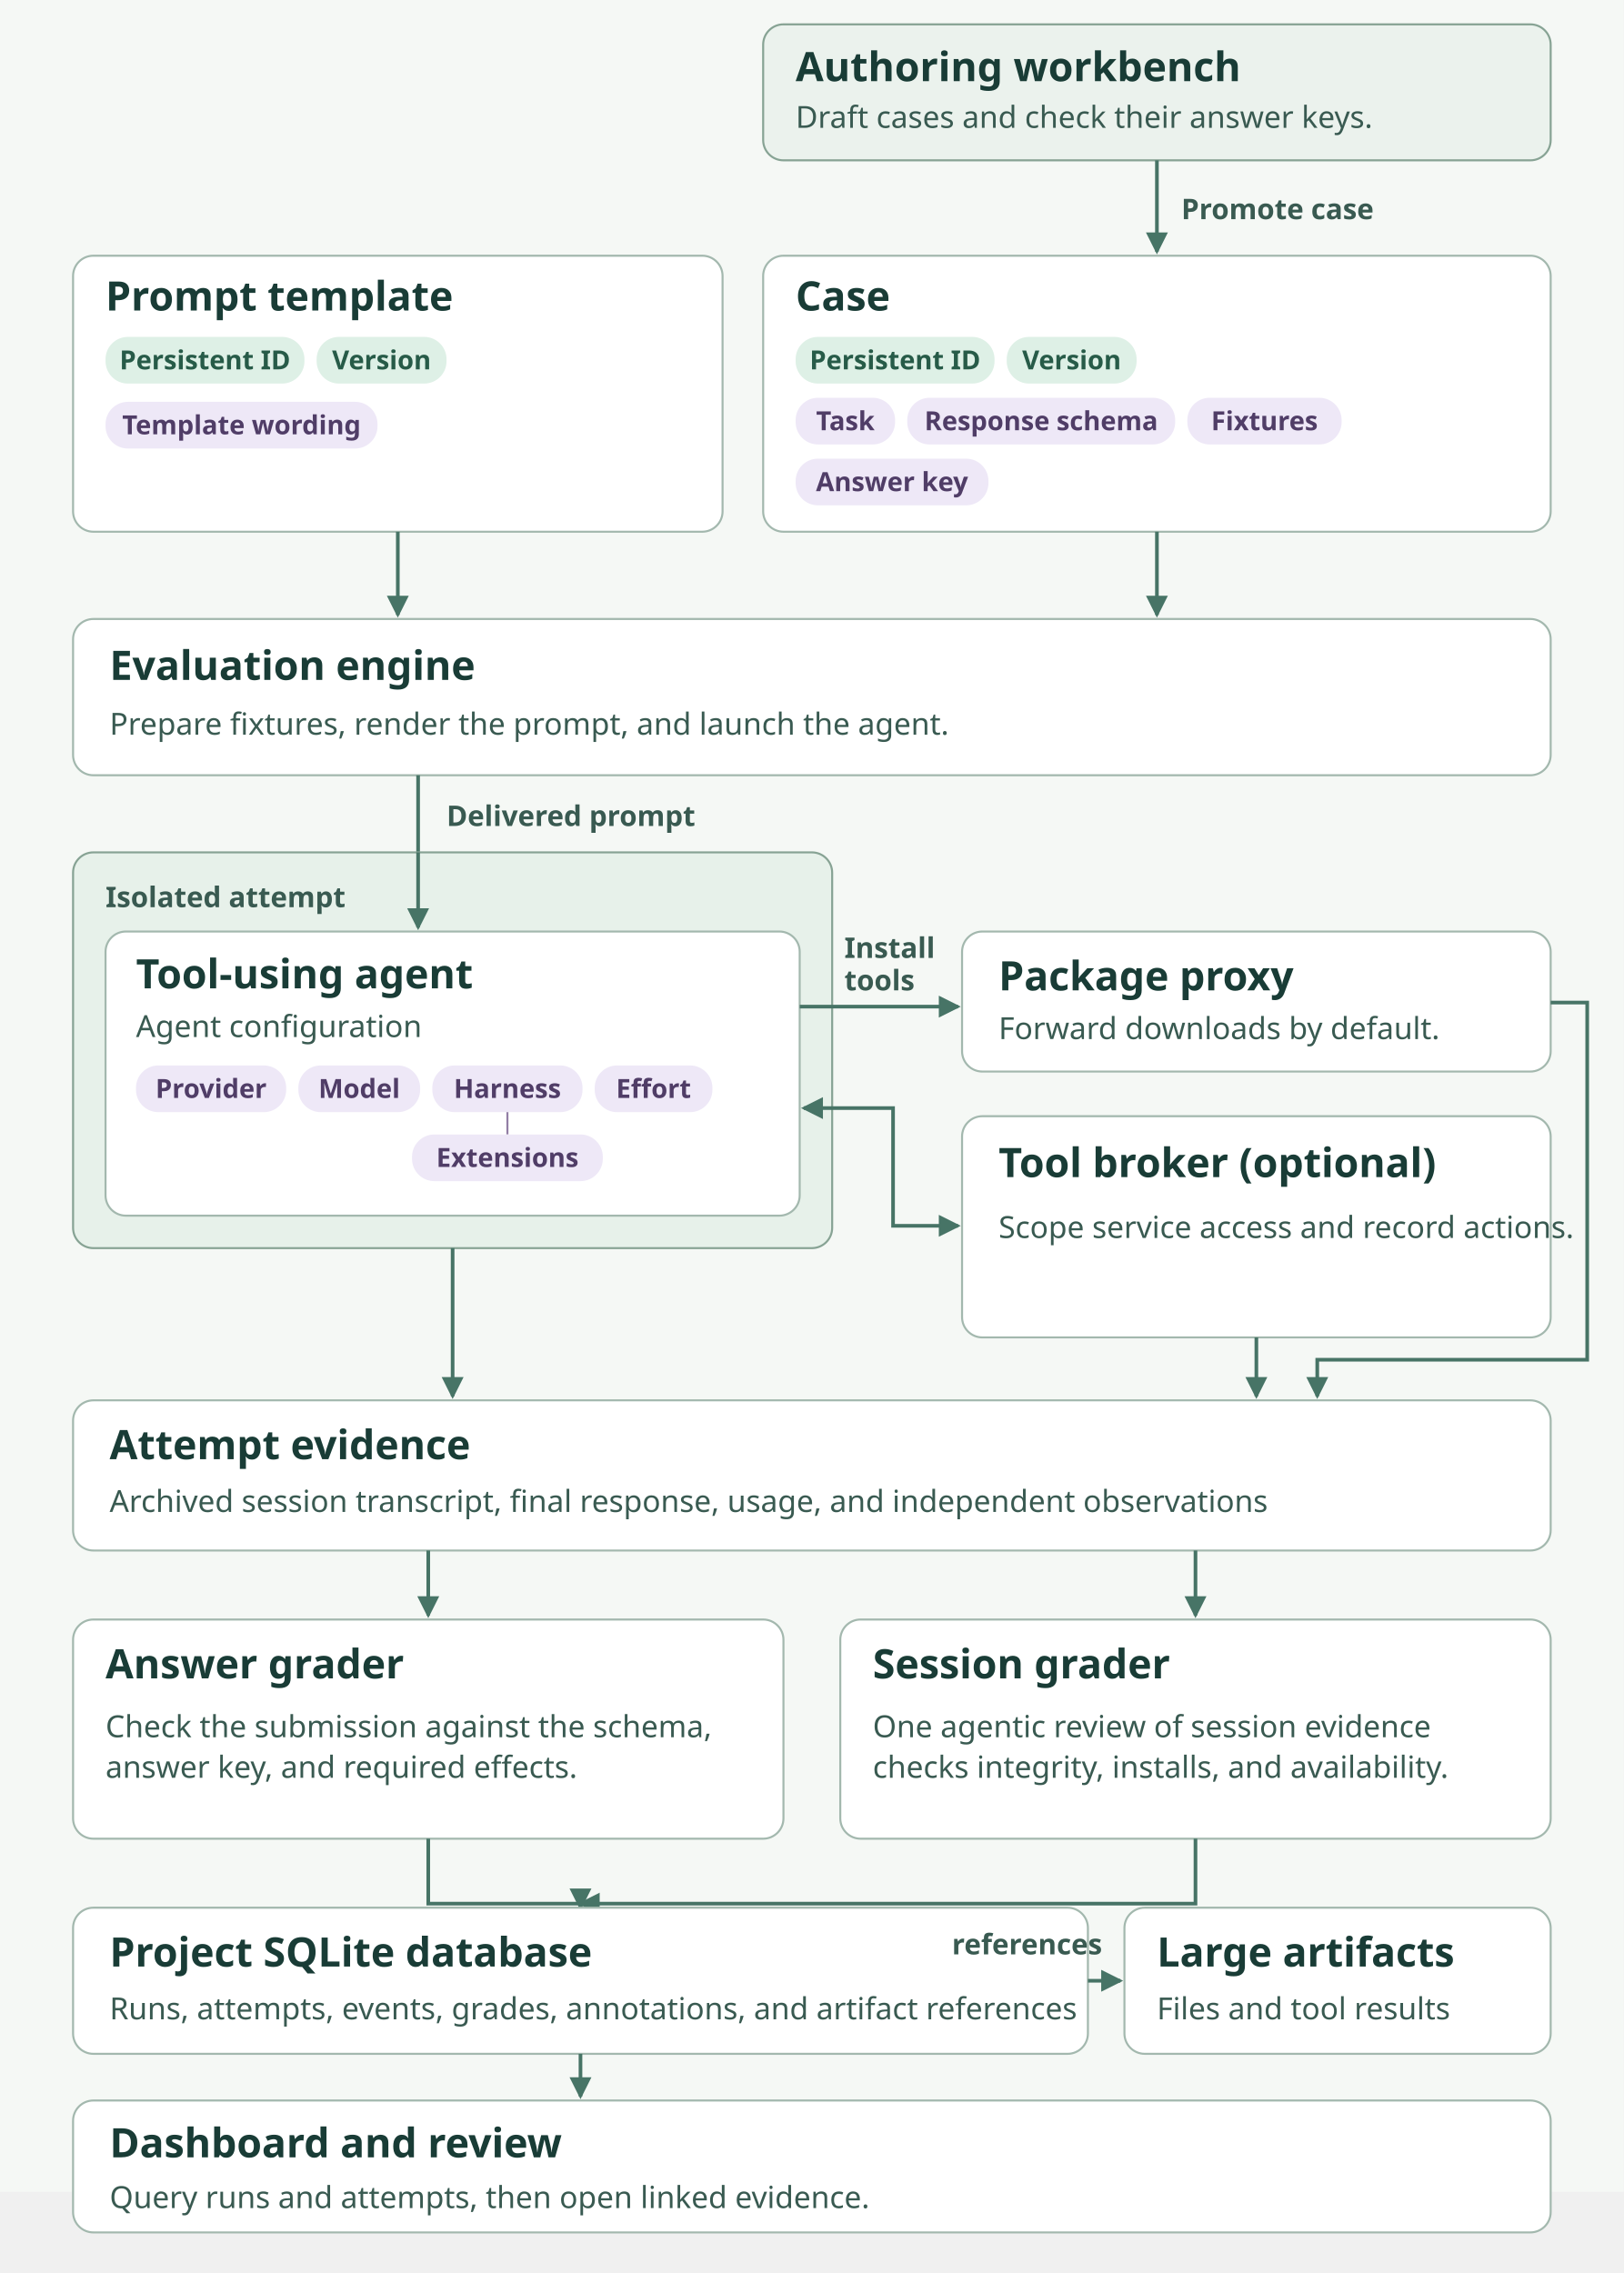
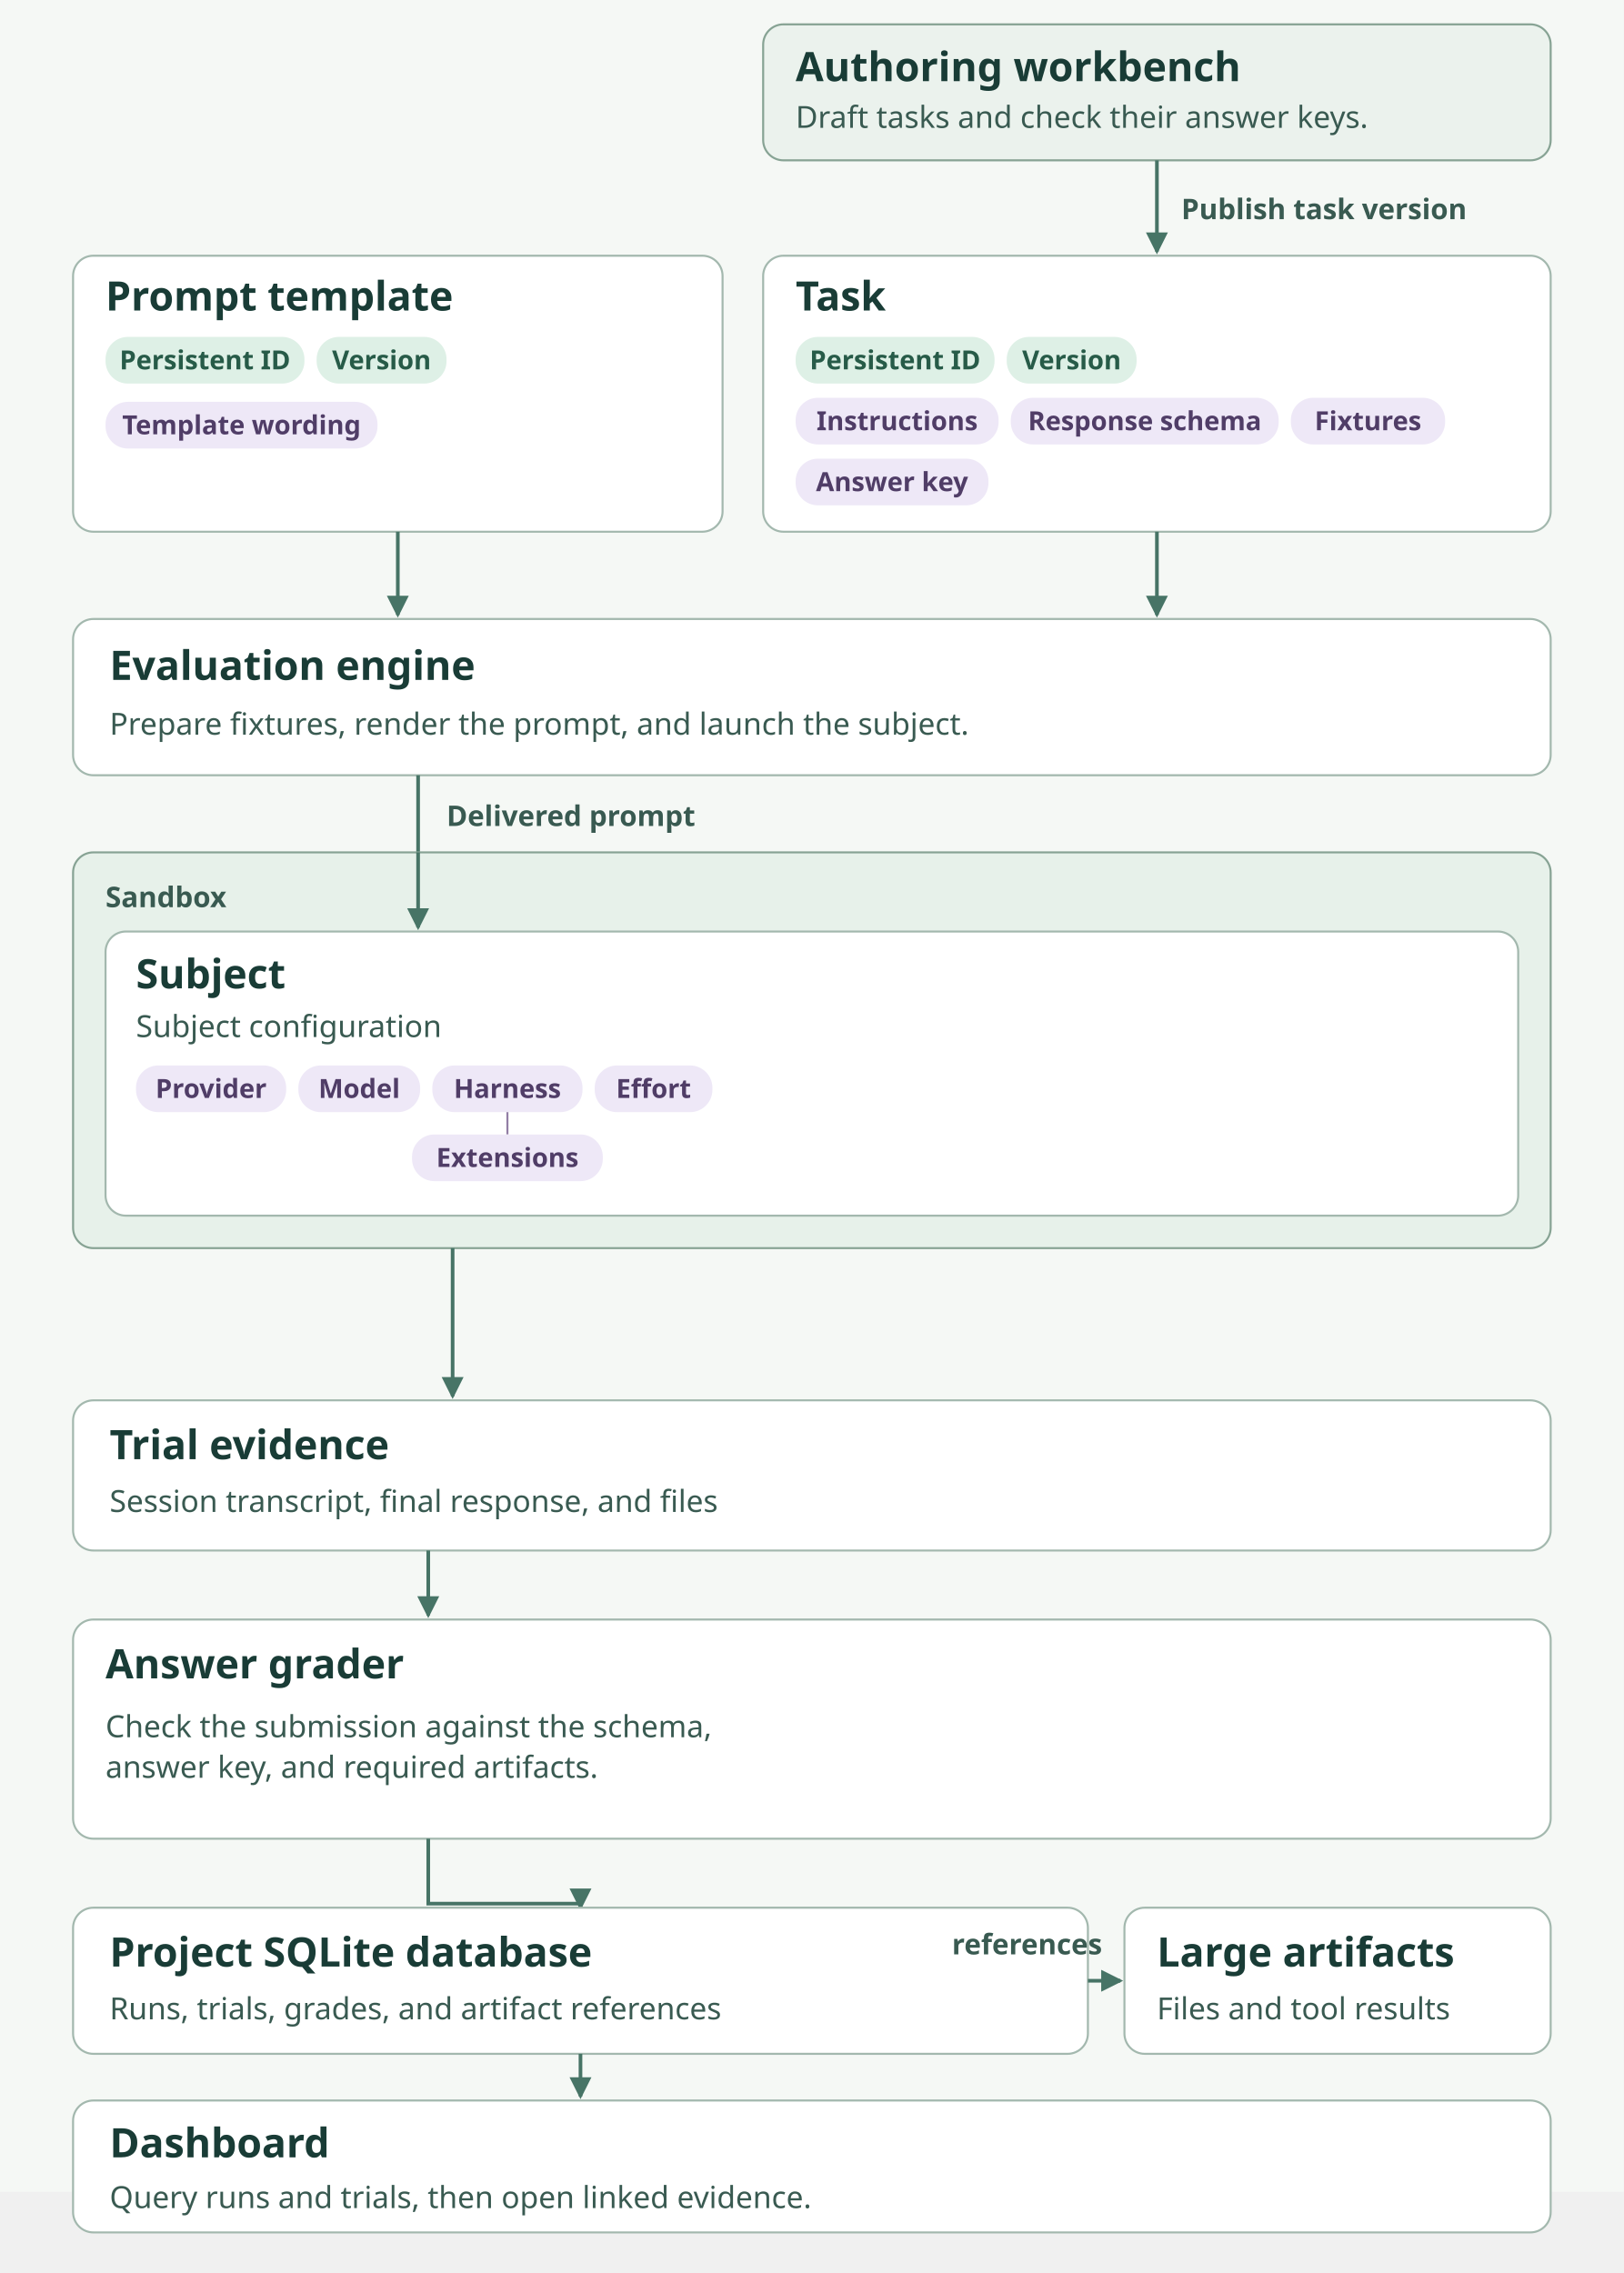
<svg xmlns="http://www.w3.org/2000/svg" width="800" height="1120" viewBox="0 0 800 1120" role="img" aria-labelledby="arch-title arch-desc">
  <defs>
    <marker id="tip" viewBox="0 0 8 8" refX="7" refY="4" markerWidth="6" markerHeight="6" orient="auto-start-reverse">
      <path d="M0 0L8 4L0 8Z" fill="#477466" />
    </marker>
  </defs>
  <style>.arch-title{font:600 20px sans-serif;fill:#193c36}.arch-detail{font:15px sans-serif;fill:#395a51}.arch-label{font:600 14px sans-serif;fill:#395a51}.arch-chip{font:600 13px sans-serif;text-anchor:middle}.arch-arrow{fill:none;stroke:#477466;stroke-width:1.8;marker-end:url(#tip)}</style>
  <rect width="800" height="1080" fill="#f5f8f5" />
  <rect x="376" y="12" width="388" height="67" rx="10" fill="#ebf2ed" stroke="#87a394" />
  <text x="392" y="40" class="arch-title">Authoring workbench</text>
-   <text x="392" y="63" class="arch-detail">Draft cases and check their answer keys.</text>
+   <text x="392" y="63" class="arch-detail">Draft tasks and check their answer keys.</text>
  <path class="arch-arrow" d="M570 79V124" />
-   <text x="582" y="108" class="arch-label">Promote case</text>
+   <text x="582" y="108" class="arch-label">Publish task version</text>
  <g transform="translate(0 70)">
    <rect x="36" y="56" width="320" height="136" rx="10" fill="#fff" stroke="#a3b8ae" />
    <text x="52" y="83" class="arch-title">Prompt template</text>
    <rect x="52" y="96" width="98" height="23" rx="11" fill="#def0e6" stroke="none" />
    <text class="arch-chip" x="101" y="112" fill="#275b48">Persistent ID</text>
    <rect x="156" y="96" width="64" height="23" rx="11" fill="#def0e6" stroke="none" />
    <text class="arch-chip" x="188" y="112" fill="#275b48">Version</text>
    <rect x="376" y="56" width="388" height="136" rx="10" fill="#fff" stroke="#a3b8ae" />
-     <text x="392" y="83" class="arch-title">Case</text>
+     <text x="392" y="83" class="arch-title">Task</text>
    <rect x="392" y="96" width="98" height="23" rx="11" fill="#def0e6" stroke="none" />
    <text class="arch-chip" x="441" y="112" fill="#275b48">Persistent ID</text>
    <rect x="496" y="96" width="64" height="23" rx="11" fill="#def0e6" stroke="none" />
    <text class="arch-chip" x="528" y="112" fill="#275b48">Version</text>
    <rect x="52" y="128" width="134" height="23" rx="11" fill="#eee8f7" stroke="none" />
    <text class="arch-chip" x="119" y="144" fill="#503d67">Template wording</text>
-     <rect x="392" y="126" width="49" height="23" rx="11" fill="#eee8f7" stroke="none" />
-     <text class="arch-chip" x="416.5" y="142" fill="#503d67">Task</text>
-     <rect x="447" y="126" width="132" height="23" rx="11" fill="#eee8f7" stroke="none" />
-     <text class="arch-chip" x="513" y="142" fill="#503d67">Response schema</text>
-     <rect x="585" y="126" width="76" height="23" rx="11" fill="#eee8f7" stroke="none" />
-     <text class="arch-chip" x="623" y="142" fill="#503d67">Fixtures</text>
+     <rect x="392" y="126" width="100" height="23" rx="11" fill="#eee8f7" stroke="none" />
+     <text class="arch-chip" x="442" y="142" fill="#503d67">Instructions</text>
+     <rect x="498" y="126" width="132" height="23" rx="11" fill="#eee8f7" stroke="none" />
+     <text class="arch-chip" x="564" y="142" fill="#503d67">Response schema</text>
+     <rect x="636" y="126" width="76" height="23" rx="11" fill="#eee8f7" stroke="none" />
+     <text class="arch-chip" x="674" y="142" fill="#503d67">Fixtures</text>
    <rect x="392" y="156" width="95" height="23" rx="11" fill="#eee8f7" stroke="none" />
    <text class="arch-chip" x="439.5" y="172" fill="#503d67">Answer key</text>
    <path class="arch-arrow" d="M196 192V233" />
    <path class="arch-arrow" d="M570 192V233" />
    <rect x="36" y="235" width="728" height="77" rx="10" fill="#fff" stroke="#a3b8ae" />
    <text x="54" y="265" class="arch-title">Evaluation engine</text>
-     <text x="54" y="292" class="arch-detail">Prepare fixtures, render the prompt, and launch the agent.</text>
+     <text x="54" y="292" class="arch-detail">Prepare fixtures, render the prompt, and launch the subject.</text>
    <path fill="none" stroke="#477466" stroke-width="1.8" d="M206 312V350" />
    <text x="220" y="337" class="arch-label">Delivered prompt</text>
-     <rect x="36" y="350" width="374" height="195" rx="10" fill="#e7f1ea" stroke="#87a394" />
-     <text x="52" y="377" class="arch-label">Isolated attempt</text>
-     <rect x="52" y="389" width="342" height="140" rx="10" fill="#fff" stroke="#a3b8ae" />
-     <text x="67" y="417" class="arch-title">Tool-using agent</text>
-     <text x="67" y="441" class="arch-detail">Agent configuration</text>
+     <rect x="36" y="350" width="728" height="195" rx="10" fill="#e7f1ea" stroke="#87a394" />
+     <text x="52" y="377" class="arch-label">Sandbox</text>
+     <rect x="52" y="389" width="696" height="140" rx="10" fill="#fff" stroke="#a3b8ae" />
+     <text x="67" y="417" class="arch-title">Subject</text>
+     <text x="67" y="441" class="arch-detail">Subject configuration</text>
    <rect x="67" y="455" width="74" height="23" rx="11" fill="#eee8f7" stroke="none" />
    <text class="arch-chip" x="104" y="471" fill="#503d67">Provider</text>
    <rect x="147" y="455" width="60" height="23" rx="11" fill="#eee8f7" stroke="none" />
    <text class="arch-chip" x="177" y="471" fill="#503d67">Model</text>
    <rect x="213" y="455" width="74" height="23" rx="11" fill="#eee8f7" stroke="none" />
    <text class="arch-chip" x="250" y="471" fill="#503d67">Harness</text>
    <rect x="293" y="455" width="58" height="23" rx="11" fill="#eee8f7" stroke="none" />
    <text class="arch-chip" x="322" y="471" fill="#503d67">Effort</text>
    <path d="M250 478v11" stroke="#927ea5" fill="none" />
    <rect x="203" y="489" width="94" height="23" rx="11" fill="#eee8f7" />
    <text class="arch-chip" x="250" y="505" fill="#503d67">Extensions</text>
    <path class="arch-arrow" d="M206 350V387" />
-     <rect x="474" y="389" width="290" height="69" rx="10" fill="#fff" stroke="#a3b8ae" />
-     <text x="492" y="418" class="arch-title">Package proxy</text>
-     <text x="492" y="442" class="arch-detail">Forward downloads by default.</text>
-     <path class="arch-arrow" d="M394 426H472" />
-     <text x="416" y="402" class="arch-label">Install</text>
-     <text x="416" y="418" class="arch-label">tools</text>
-     <rect x="474" y="480" width="290" height="109" rx="10" fill="#fff" stroke="#a3b8ae" />
-     <text x="492" y="510" class="arch-title">Tool broker (optional)</text>
-     <text x="492" y="540" class="arch-detail">Scope service access and record actions.</text>
-     <path class="arch-arrow" d="M396 476H440V534H472" marker-start="url(#tip)" />
    <path class="arch-arrow" d="M223 545V618" />
-     <path class="arch-arrow" d="M764 424H782V600H649V618" />
-     <path class="arch-arrow" d="M619 589V618" />
    <rect x="36" y="620" width="728" height="74" rx="10" fill="#fff" stroke="#a3b8ae" />
-     <text x="54" y="649" class="arch-title">Attempt evidence</text>
-     <text x="54" y="675" class="arch-detail">Archived session transcript, final response, usage, and independent observations</text>
+     <text x="54" y="649" class="arch-title">Trial evidence</text>
+     <text x="54" y="675" class="arch-detail">Session transcript, final response, and files</text>
    <path class="arch-arrow" d="M211 694V726" />
-     <path class="arch-arrow" d="M589 694V726" />
-     <rect x="36" y="728" width="350" height="108" rx="10" fill="#fff" stroke="#a3b8ae" />
+     <rect x="36" y="728" width="728" height="108" rx="10" fill="#fff" stroke="#a3b8ae" />
    <text x="52" y="757" class="arch-title">Answer grader</text>
    <text x="52" y="786" class="arch-detail">Check the submission against the schema,</text>
-     <text x="52" y="806" class="arch-detail">answer key, and required effects.</text>
-     <rect x="414" y="728" width="350" height="108" rx="10" fill="#fff" stroke="#a3b8ae" />
-     <text x="430" y="757" class="arch-title">Session grader</text>
-     <text x="430" y="786" class="arch-detail">One agentic review of session evidence</text>
-     <text x="430" y="806" class="arch-detail">checks integrity, installs, and availability.</text>
+     <text x="52" y="806" class="arch-detail">answer key, and required artifacts.</text>
    <path class="arch-arrow" d="M211 836V868H286V870" />
-     <path class="arch-arrow" d="M589 836V868H286" />
    <rect x="36" y="870" width="500" height="72" rx="10" fill="#fff" stroke="#a3b8ae" />
    <text x="54" y="899" class="arch-title">Project SQLite database</text>
-     <text x="54" y="925" class="arch-detail">Runs, attempts, events, grades, annotations, and artifact references</text>
+     <text x="54" y="925" class="arch-detail">Runs, trials, grades, and artifact references</text>
    <rect x="554" y="870" width="210" height="72" rx="10" fill="#fff" stroke="#a3b8ae" />
    <text x="570" y="899" class="arch-title">Large artifacts</text>
    <text x="570" y="925" class="arch-detail">Files and tool results</text>
    <path class="arch-arrow" d="M536 906H552" />
    <text x="469" y="893" class="arch-label">references</text>
    <path class="arch-arrow" d="M286 942V963" />
    <rect x="36" y="965" width="728" height="65" rx="10" fill="#fff" stroke="#a3b8ae" />
-     <text x="54" y="993" class="arch-title">Dashboard and review</text>
-     <text x="54" y="1018" class="arch-detail">Query runs and attempts, then open linked evidence.</text>
+     <text x="54" y="993" class="arch-title">Dashboard</text>
+     <text x="54" y="1018" class="arch-detail">Query runs and trials, then open linked evidence.</text>
  </g>
</svg>
